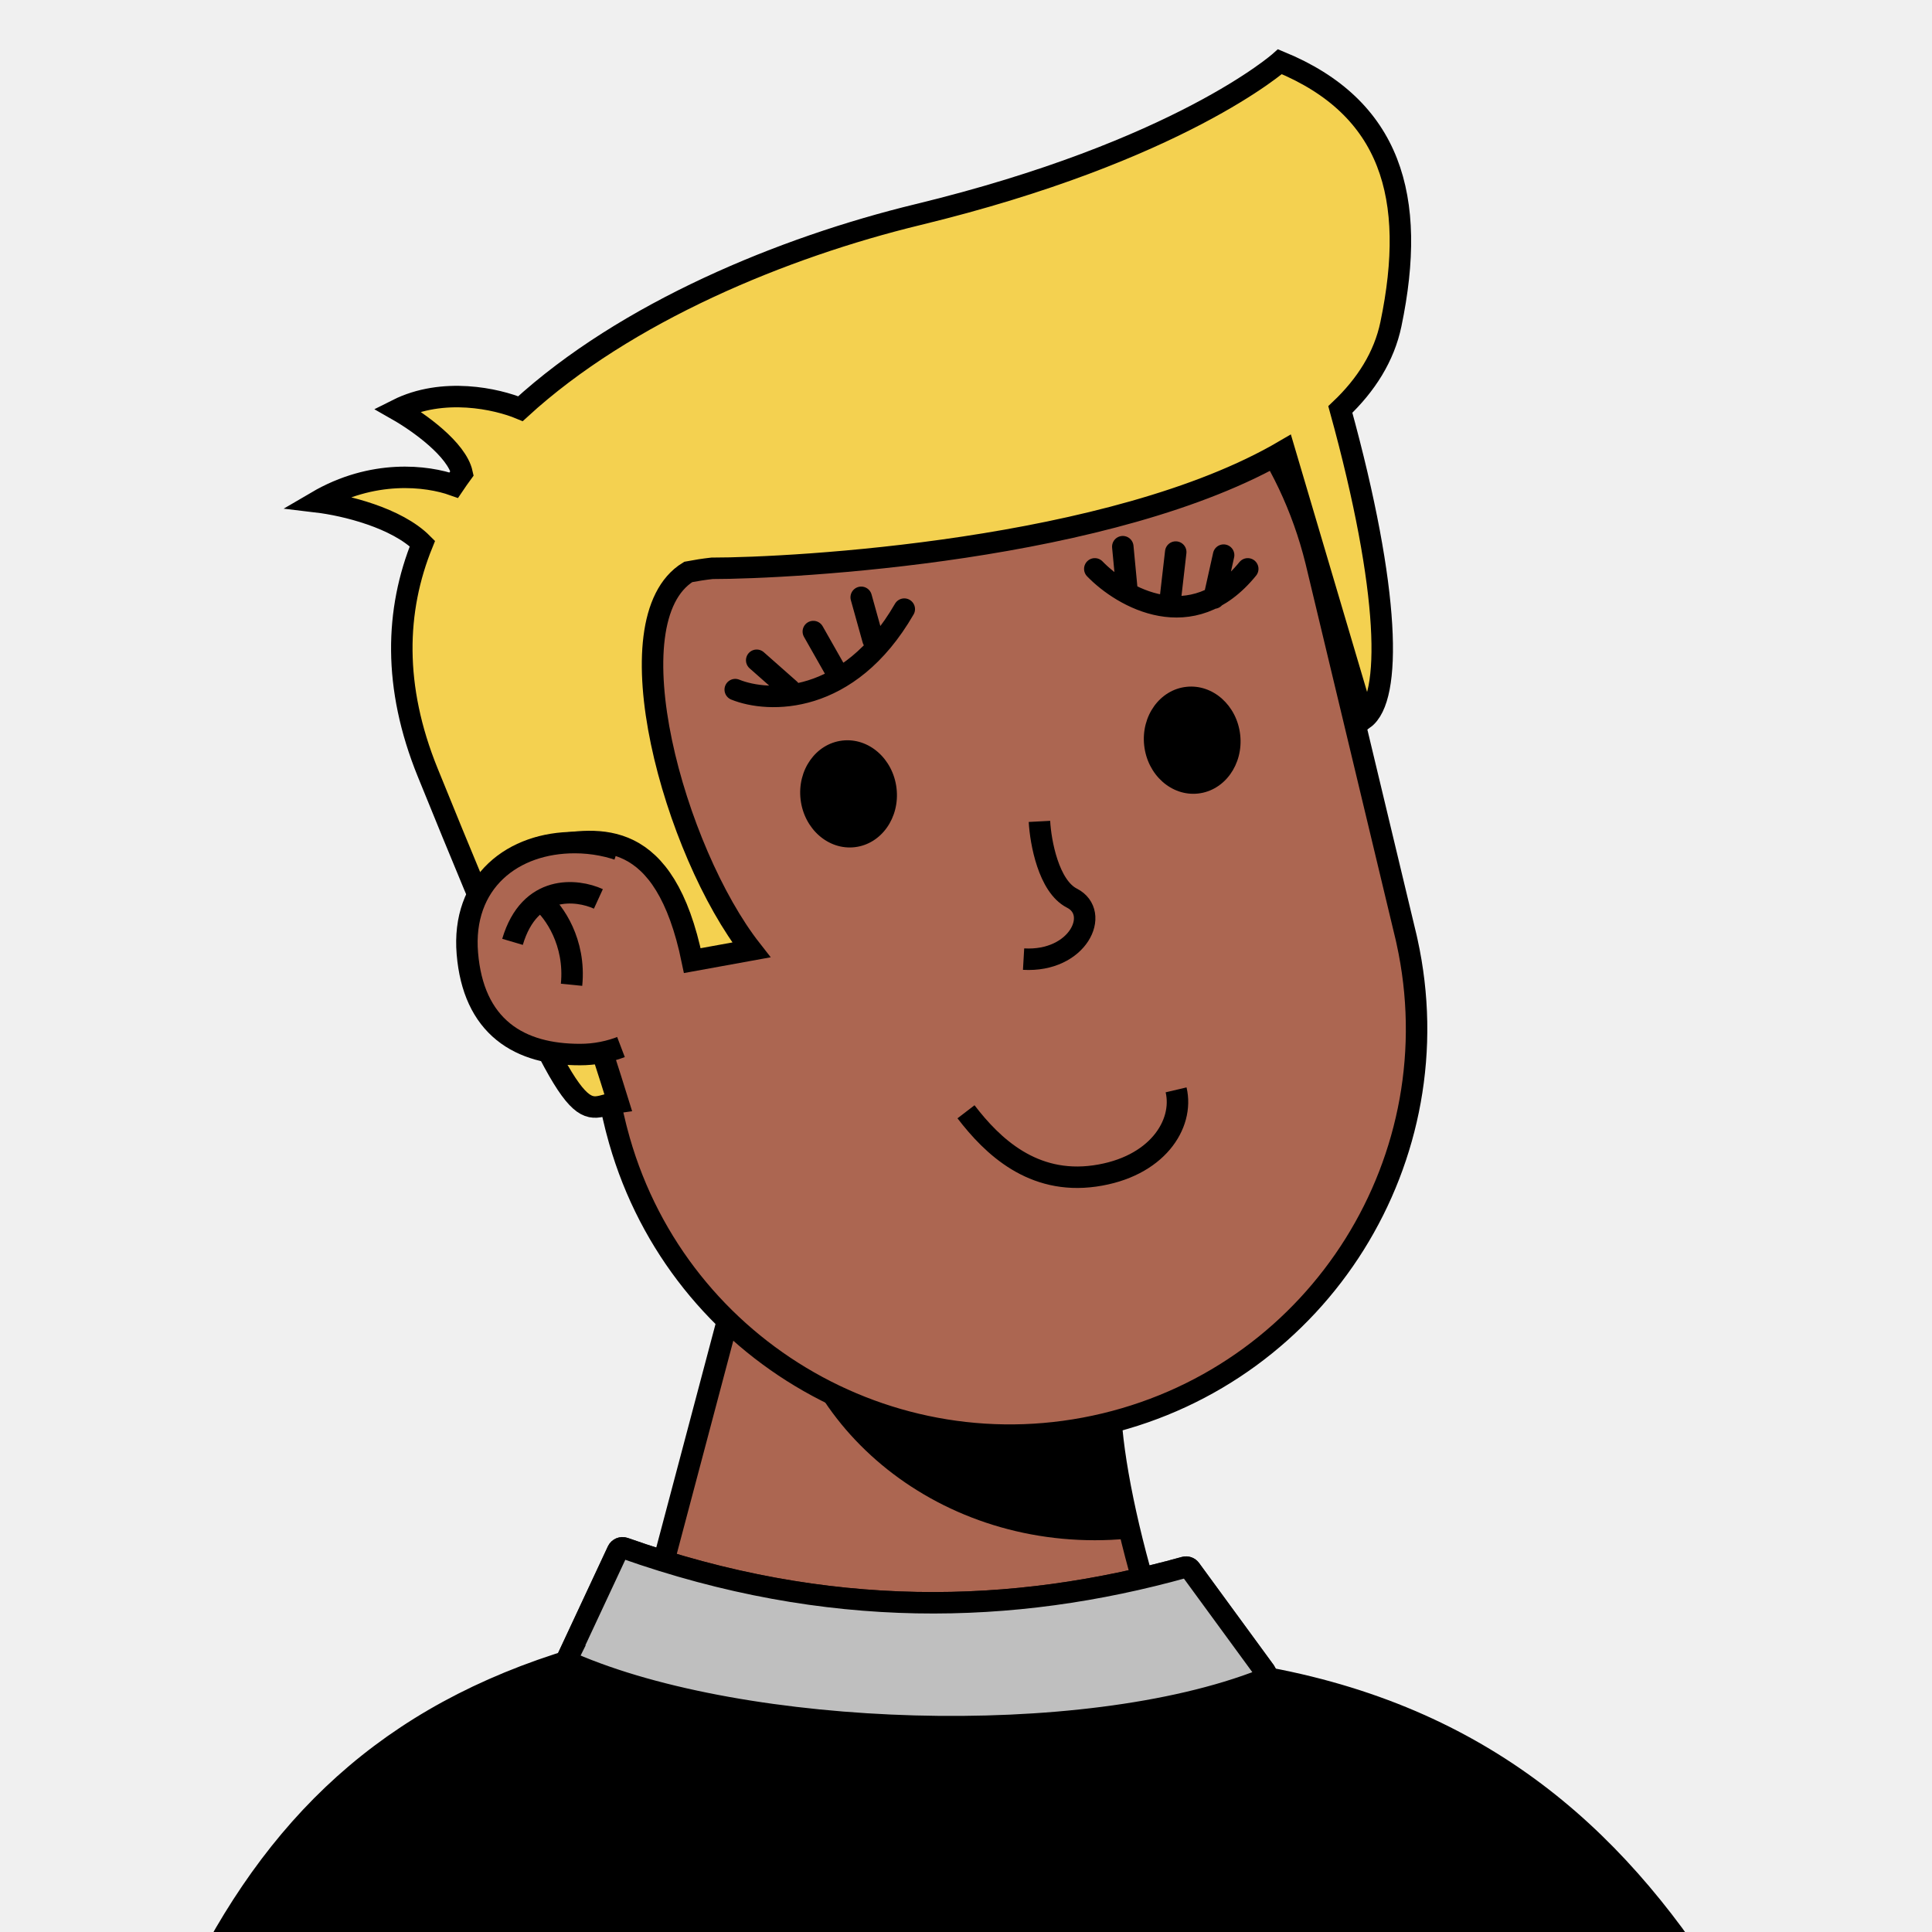
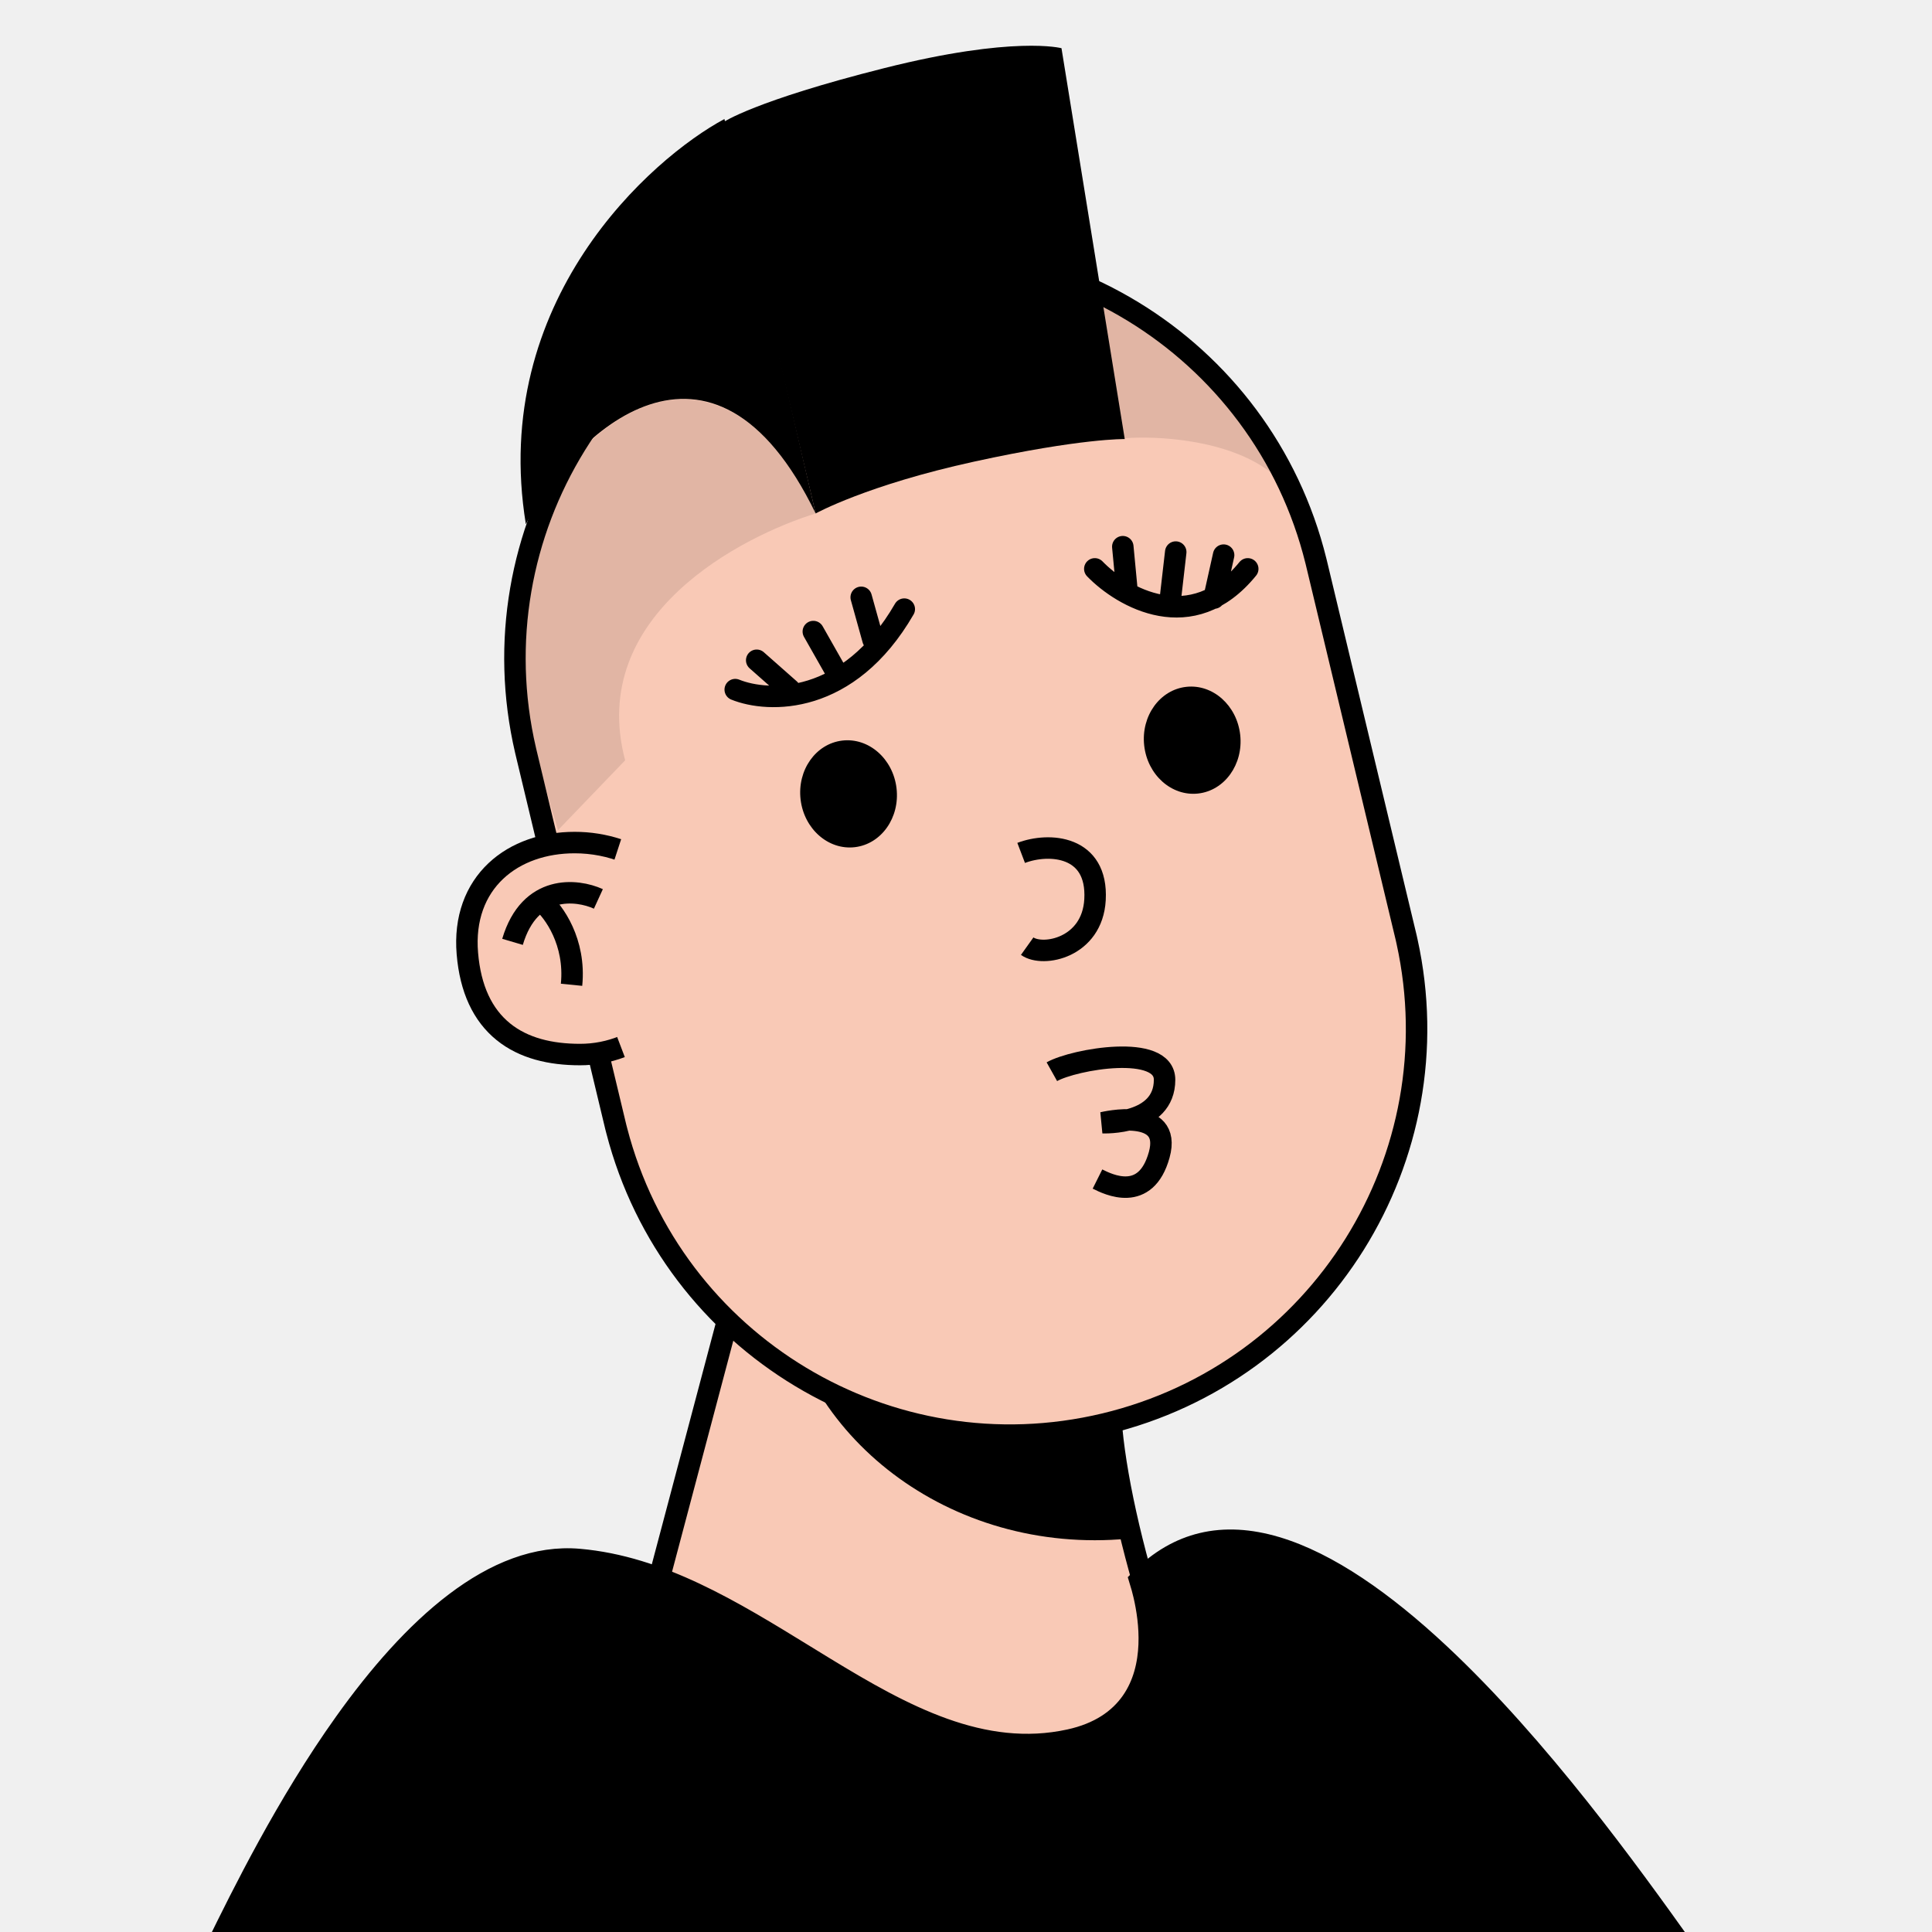
<svg xmlns="http://www.w3.org/2000/svg" viewBox="0 0 360 360" fill="none">
  <mask id="avatarsRadiusMask">
    <rect width="360" height="360" rx="0" ry="0" x="0" y="0" fill="#fff" />
  </mask>
  <g mask="url(#avatarsRadiusMask)">
    <g transform="translate(80 23)">
-       <path d="M154 319.5c-14.4-20-25.667-58.666-27-78L58.5 212 30 319.5h124Z" fill="rgba(172, 102, 81, 1)" stroke="#000" stroke-width="4" />
+       <path d="M154 319.5c-14.4-20-25.667-58.666-27-78L58.5 212 30 319.5h124Z" fill="rgba(249, 201, 182, 1)" stroke="#000" stroke-width="4" />
      <mask id="baseStandard-a" style="mask-type:alpha" maskUnits="userSpaceOnUse" x="30" y="212" width="124" height="118">
-         <path d="M154 329.5c-14.4-20-25.667-68.666-27-88L58.5 212 30 329.5h124Z" fill="rgba(172, 102, 81, 1)" />
+         <path d="M154 329.5c-14.4-20-25.667-68.666-27-88L58.5 212 30 329.5h124Z" fill="rgba(249, 201, 182, 1)" />
      </mask>
      <g mask="url(#baseStandard-a)">
        <ellipse cx="124" cy="210" rx="59" ry="54" fill="#000" style="mix-blend-mode:multiply" />
      </g>
-       <path d="m181.939 151.374.002.009.093.389.144.654c8.851 40.206-16.109 80.258-56.315 89.89-40.205 9.633-80.606-14.759-90.935-54.61l-.19-.733-16.735-69.844-.067-.289C8.512 76.334 33.544 35.757 74.048 26.053c40.504-9.704 81.206 15.123 91.161 55.501l.051.208.02.083.001.005.048.198.047.199.002.004 16.396 68.437.003.009.081.338.081.339Z" fill="rgba(172, 102, 81, 1)" stroke="#000" stroke-width="4" />
+       <path d="m181.939 151.374.002.009.093.389.144.654c8.851 40.206-16.109 80.258-56.315 89.89-40.205 9.633-80.606-14.759-90.935-54.61l-.19-.733-16.735-69.844-.067-.289C8.512 76.334 33.544 35.757 74.048 26.053c40.504-9.704 81.206 15.123 91.161 55.501l.051.208.02.083.001.005.048.198.047.199.002.004 16.396 68.437.003.009.081.338.081.339Z" fill="rgba(249, 201, 182, 1)" stroke="#000" stroke-width="4" />
      <g>
        <g transform="translate(34 102.3)" />
      </g>
    </g>
    <g transform="translate(170 183)">
-       <path d="M10 24.165c4.941 6.447 12.428 13.589 23.977 11.96 11.549-1.629 16.687-9.595 15.172-16.047" stroke="rgba(0, 0, 0, 1)" stroke-width="4" />
+       <path d="M26 16.697c4.167-2.334 21-5.3 21 1.5 0 8.5-11.5 8-11.5 8s13.045-3.162 10.5 6c-2.5 9-9.5 5.5-11.5 4.5" stroke="rgba(0, 0, 0, 1)" stroke-width="4" />
    </g>
    <g transform="translate(110 102)">
      <g stroke="rgba(0, 0, 0, 1)" stroke-width="4" stroke-linecap="round">
        <path d="M27 26.5c6.167 2.5 21.1 3 31.5-15M94 4c5.167 5.333 18.1 12.8 28.5 0M37.148 26.458 31 21.03M116.219 9.444l1.785-8.005M45.597 22.814l-4.046-7.132M108.142 9.018 109.08.87M52.674 17.2l-2.201-7.9M99.993 8.031l-.776-8.164" />
      </g>
    </g>
    <g transform="translate(49 11)">
-       <path d="M210.178 49.397c-1.264 6.057-4.603 11.325-9.428 15.902 9.392 34.064 9.604 53.868 4.384 57.648l-14.796-49.986C158.389 91.7 98.645 94.896 83.678 94.896a57.652 57.652 0 0 0-4.429.675C64.603 104.563 76.656 147.688 91 166l-11 2c-5.14-24.966-17.413-22.916-26.612-21.38l-.317.053c2.194 13.631 6.723 27.733 10.445 39.319a691.626 691.626 0 0 1 2.662 8.404c-.784.105-1.474.297-2.116.475-5.503 1.527-7.413 2.058-33.384-61.975-6.467-15.944-6.026-30.153-.968-42.611-4.78-4.806-14.37-7.15-19.71-7.785 10.44-6.12 20.582-4.87 25.544-3.1a68.676 68.676 0 0 1 1.555-2.218c-.97-4.412-7.964-9.46-12.11-11.819 8.56-4.31 18.62-2.035 22.992-.21C67.63 47.136 97.025 35.053 122 28.998 170.815 17.165 189.5.502 189.5.502 210.178 9 215.117 25.718 210.178 49.397Z" fill="rgba(244, 209, 80, 1)" stroke="#000" stroke-width="4" />
+       <g fill="rgba(0, 0, 0, 1)">
+         <path opacity=".1" d="M187.986 77.176c-8-6.4-21.833-7-27.5-6.5l-8-26.5c13.6 3.2 32 24 35.5 33Z" />
+         <path d="M85.792 11.764S91.53 7.802 115.746 1.7c24.217-6.101 33.046-3.718 33.046-3.718l11.789 72.832s-8.039-.173-28.033 4.194c-19.993 4.366-29.562 9.666-29.562 9.666L85.792 11.764Z" />
+         <path d="M48.986 86.676c-6.8-41.6 23.333-68.167 37-75.5l16.999 73.5c-19.2-39.6-45.333-15.167-54 2Z" />
+         <path opacity=".1" d="M67.486 130.675c-7.2-27.2 22-41.834 35.499-46-7-16.334-23-31-42.5-13-18 30.5-11 54.001-5.5 72l12.5-13Z" />
+       </g>
    </g>
    <g transform="translate(142 119)">
      <g fill="#000">
        <ellipse cx="16.117" cy="28.927" rx="9" ry="10" transform="rotate(-6.776 16.117 28.927)" />
        <ellipse cx="80.149" cy="18.923" rx="9" ry="10" transform="rotate(-6.276 80.149 18.923)" />
      </g>
      <g transform="translate(-40 -8)" />
    </g>
    <g transform="rotate(-8 1149.438 -1186.916)">
-       <path d="M16.5 7c-.333 3.833 0 12.2 4 15 5 3.5-.5 12-10.5 10" stroke="#000" stroke-width="4" />
+       <path d="M12.307 12.34c5.446-1.24 14.377.62 12.417 10.543-1.743 8.82-11.11 9.303-13.724 6.822" stroke="#000" stroke-width="4" />
    </g>
    <g transform="translate(84 154)">
      <path d="M30.5 6.176A23.778 23.778 0 0 0 23.08 5c-10.493 0-19 6.5-18 18.5 1.042 12.5 8.507 17 19 17 1.168 0 2.31-.102 3.42-.299 1.21-.214 2.381-.54 3.5-.966" stroke="#000" stroke-width="8" />
-       <path d="M31.5 39.036a19.382 19.382 0 0 1-7.42 1.464c-10.493 0-17.958-4.5-19-17-1-12 7.507-18.5 18-18.5 3.138 0 6.187.606 8.92 1.73l-.5 32.306Z" fill="rgba(172, 102, 81, 1)" />
+       <path d="M31.5 39.036a19.382 19.382 0 0 1-7.42 1.464c-10.493 0-17.958-4.5-19-17-1-12 7.507-18.5 18-18.5 3.138 0 6.187.606 8.92 1.73l-.5 32.306Z" fill="rgba(249, 201, 182, 1)" />
      <path d="M27.5 13.5c-4-1.833-12.8-2.8-16 8" stroke="#000" stroke-width="4" />
      <path d="M17 14c2.167 1.833 6.3 7.5 5.5 15.5" stroke="#000" stroke-width="4" />
      <g transform="translate(3 35)" />
    </g>
    <g transform="translate(53 272)">
-       <g stroke="#000" stroke-width="4">
-         <path d="M260.694 91h-273.32c16.3-29.342 39.484-48.018 77.07-56.588C80.459 30.76 99.114 28.939 121 28.939c9.456 0 16.814 1.443 23.796 3.346 2.587.705 5.187 1.496 7.847 2.304 4.402 1.337 8.968 2.725 13.909 3.86l.14.032.144.012C212.961 42.297 240.62 62.785 260.694 91Z" fill="rgba(0, 0, 0, 1)" />
-         <path d="m52.93 36.58 9.154-19.596c.218-.468.762-.691 1.249-.519 37.926 13.425 72.429 12.48 104.403 3.58.403-.113.833.036 1.079.373l13.932 19.052c.383.524.188 1.262-.416 1.5-33.607 13.196-96.668 10.953-128.916-3.066a.978.978 0 0 1-.484-1.324Z" fill="rgba(0, 0, 0, 1)" />
-         <path opacity=".75" d="m52.93 36.58 9.154-19.596c.218-.468.762-.691 1.249-.519 37.926 13.425 72.429 12.48 104.403 3.58.403-.113.833.036 1.079.373l13.932 19.052c.383.524.188 1.262-.416 1.5-33.607 13.196-96.668 10.953-128.916-3.066a.978.978 0 0 1-.484-1.324Z" fill="#fff" />
-       </g>
+       <path d="M260.366 90.863h-272.91l.104-.212C-7.895 81.395.49 64.319 11.403 49.04c6.193-8.67 13.127-16.654 20.539-22.27 7.412-5.615 15.12-8.73 22.95-8.045 15.054 1.317 28.463 9.56 41.925 17.834 1.275.784 2.551 1.569 3.829 2.348 14.485 8.827 29.359 17.023 45.719 13.436 5.534-1.213 9.264-3.81 11.611-7.164 2.314-3.307 3.146-7.15 3.29-10.663.144-3.518-.395-6.843-.955-9.26a39.89 39.89 0 0 0-.747-2.773c3.625-3.649 7.463-5.774 11.425-6.73 4.295-1.038 8.887-.738 13.718.69 9.73 2.879 20.14 10.253 30.3 19.735 18.614 17.373 35.693 41.144 45.359 54.684Z" fill="rgba(0, 0, 0, 1)" stroke="#000" stroke-width="4.274" />
    </g>
  </g>
</svg>
